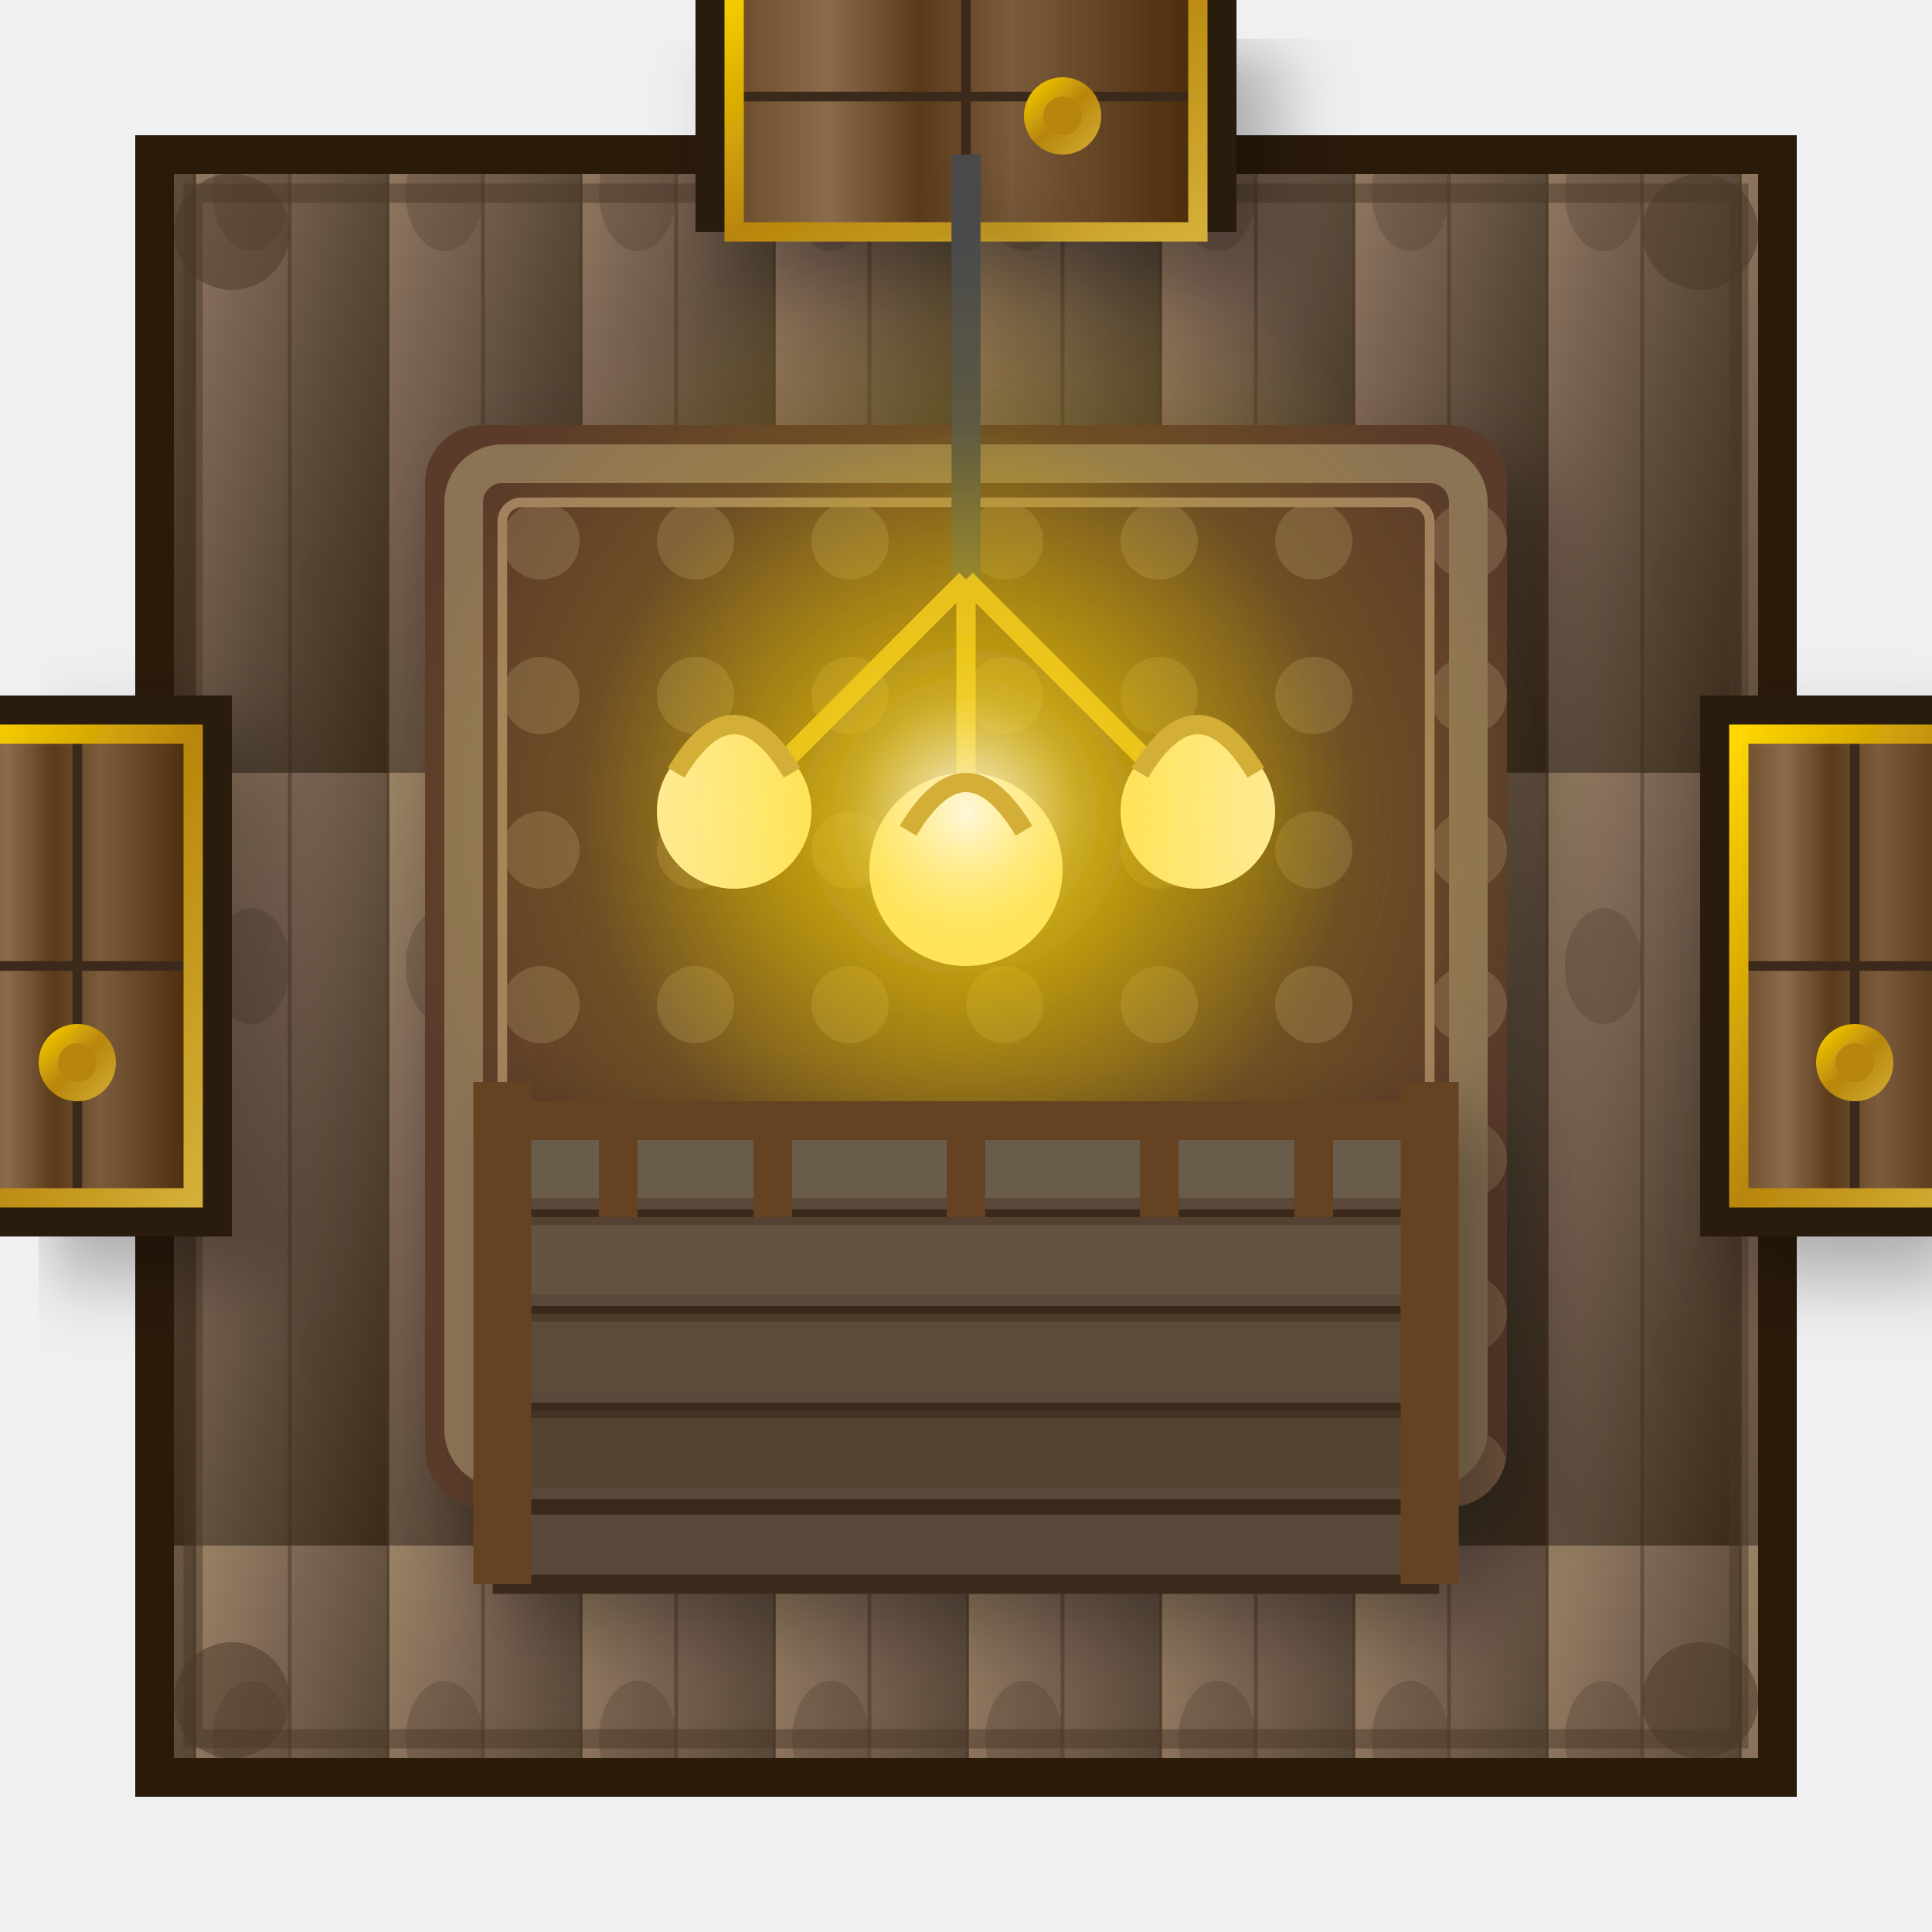
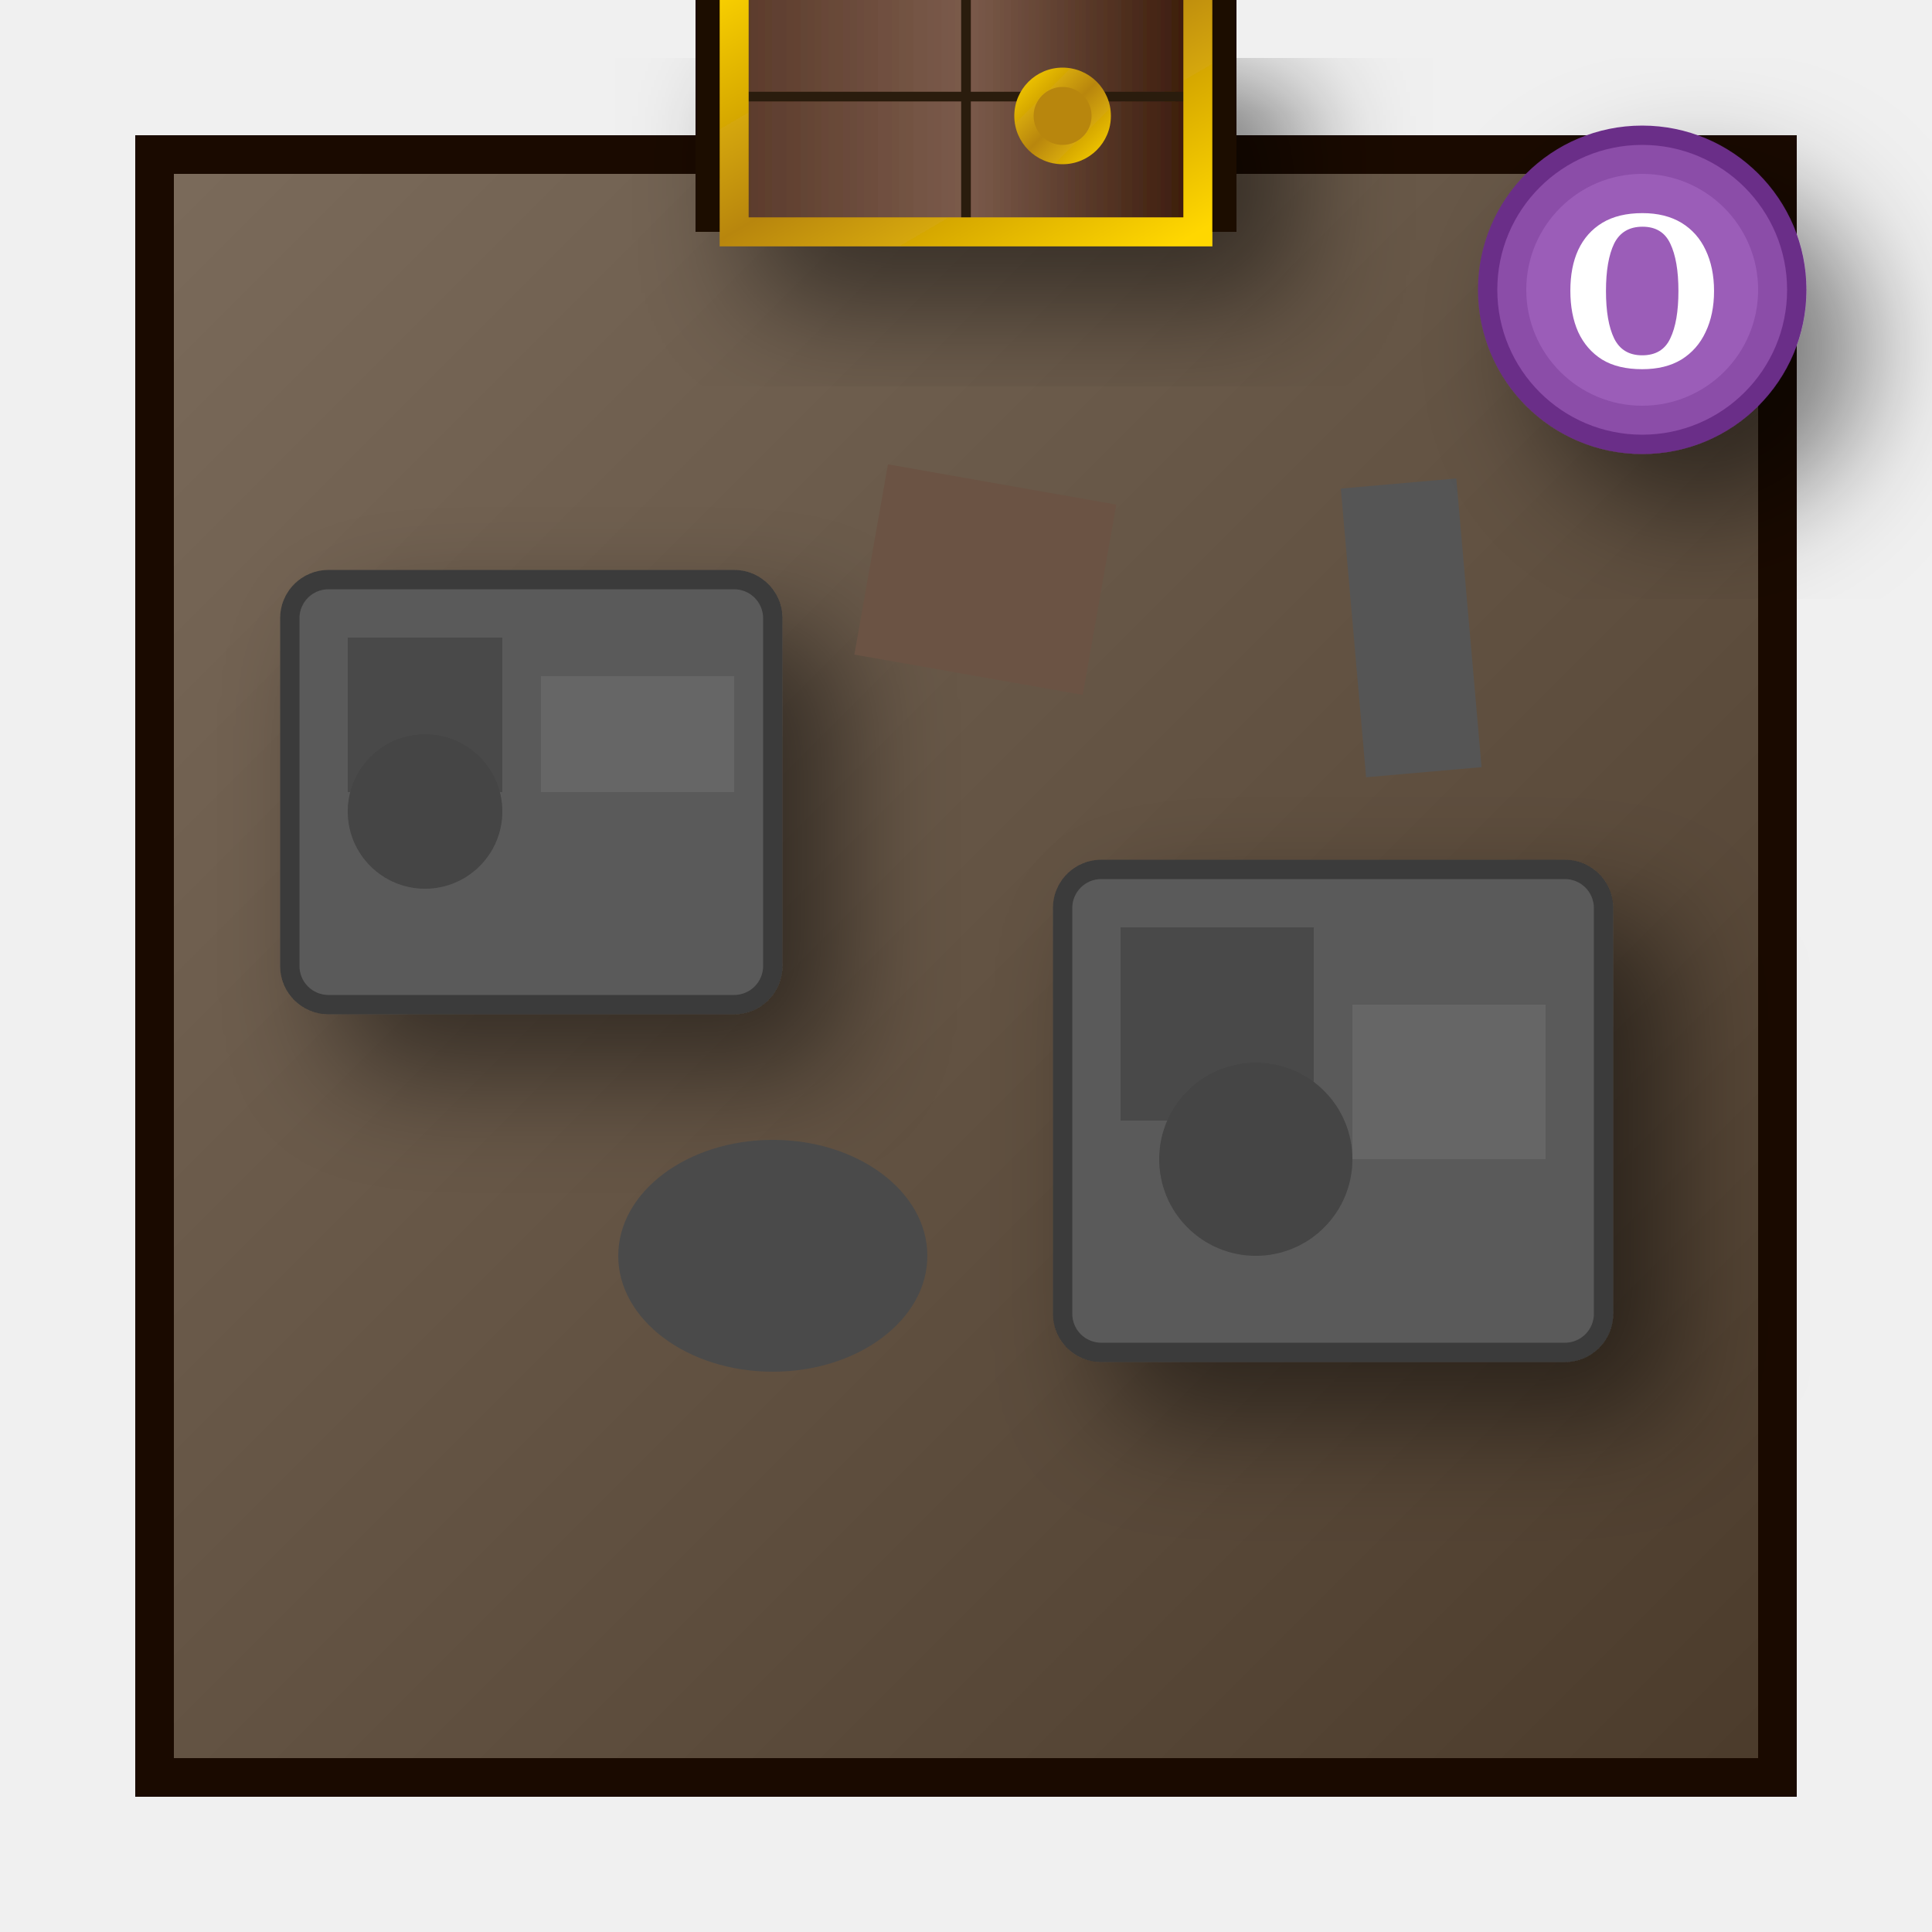
<svg xmlns="http://www.w3.org/2000/svg" viewBox="0 0 100 100" width="400" height="400">
  <defs>
    <linearGradient id="floorGrad" x1="0%" y1="0%" x2="100%" y2="100%">
-       <stop offset="0%" style="stop-color:#9B8365" />
-       <stop offset="30%" style="stop-color:#7B6354" />
-       <stop offset="60%" style="stop-color:#5A4A3A" />
-       <stop offset="100%" style="stop-color:#3A2A1A" />
+       <stop offset="0%" style="stop-color:#7B6B5B" />
+       <stop offset="100%" style="stop-color:#4B3B2B" />
    </linearGradient>
-     <pattern id="woodPattern" x="0" y="0" width="10" height="40" patternUnits="userSpaceOnUse">
-       <rect width="10" height="40" fill="url(#floorGrad)" />
-       <line x1="0" y1="0" x2="0" y2="40" stroke="#2A1A0A" stroke-width="0.3" opacity="0.6" />
-       <line x1="5" y1="0" x2="5" y2="40" stroke="#3A2A1A" stroke-width="0.2" opacity="0.4" />
-       <ellipse cx="3" cy="10" rx="2" ry="3" fill="#4A3A2A" opacity="0.3" />
-       <ellipse cx="7" cy="30" rx="1.5" ry="2" fill="#4A3A2A" opacity="0.2" />
-     </pattern>
    <linearGradient id="doorWood" x1="0%" y1="0%" x2="100%" y2="0%">
-       <stop offset="0%" style="stop-color:#6B4B2A" />
-       <stop offset="20%" style="stop-color:#8B6B4B" />
-       <stop offset="40%" style="stop-color:#5A3A1A" />
-       <stop offset="60%" style="stop-color:#7B5B3B" />
-       <stop offset="100%" style="stop-color:#4A2A0A" />
+       <stop offset="0%" style="stop-color:#5A3A2A" />
+       <stop offset="50%" style="stop-color:#7B5B4B" />
+       <stop offset="100%" style="stop-color:#3A1A0A" />
    </linearGradient>
    <linearGradient id="goldTrim" x1="0%" y1="0%" x2="100%" y2="100%">
      <stop offset="0%" style="stop-color:#FFD700" />
      <stop offset="50%" style="stop-color:#B8860B" />
-       <stop offset="100%" style="stop-color:#D4AF37" />
+       <stop offset="100%" style="stop-color:#FFD700" />
    </linearGradient>
-     <radialGradient id="lampGlow" cx="50%" cy="50%" r="50%">
-       <stop offset="0%" style="stop-color:#FFF8DC;stop-opacity:0.9" />
-       <stop offset="30%" style="stop-color:#FFD700;stop-opacity:0.5" />
-       <stop offset="70%" style="stop-color:#FFD700;stop-opacity:0.2" />
-       <stop offset="100%" style="stop-color:#FFD700;stop-opacity:0" />
-     </radialGradient>
-     <pattern id="carpetPattern" x="0" y="0" width="8" height="8" patternUnits="userSpaceOnUse">
-       <rect width="8" height="8" fill="#5A3A2A" />
-       <circle cx="4" cy="4" r="2" fill="#8B7355" opacity="0.5" />
-     </pattern>
    <filter id="softShadow" x="-50%" y="-50%" width="200%" height="200%">
-       <feGaussianBlur in="SourceAlpha" stdDeviation="2" />
-       <feOffset dx="2" dy="2" result="offsetblur" />
+       <feGaussianBlur in="SourceAlpha" stdDeviation="3" />
+       <feOffset dx="3" dy="3" result="offsetblur" />
      <feComponentTransfer>
-         <feFuncA type="linear" slope="0.3" />
+         <feFuncA type="linear" slope="0.5" />
      </feComponentTransfer>
      <feMerge>
        <feMergeNode />
        <feMergeNode in="SourceGraphic" />
      </feMerge>
    </filter>
-     <filter id="innerGlow">
-       <feGaussianBlur in="SourceAlpha" stdDeviation="3" result="blur" />
-       <feComposite in="blur" in2="SourceAlpha" operator="arithmetic" k2="-1" k3="1" result="shadowDiff" />
-       <feFlood flood-color="#FFD700" flood-opacity="0.3" />
-       <feComposite in2="shadowDiff" operator="in" />
-       <feComposite in2="SourceGraphic" operator="over" />
-     </filter>
  </defs>
-   <rect x="8" y="8" width="84" height="84" fill="url(#woodPattern)" stroke="#2A1A0A" stroke-width="2" />
-   <rect x="10" y="10" width="80" height="80" fill="none" stroke="#4A3728" stroke-width="1" opacity="0.5" />
+   <rect x="8" y="8" width="84" height="84" fill="url(#floorGrad)" stroke="#1A0A00" stroke-width="2" />
  <g filter="url(#softShadow)">
-     <rect x="36" y="-4" width="28" height="16" fill="#2A1A0A" />
-     <rect x="38" y="-2" width="24" height="14" fill="url(#doorWood)" />
-     <line x1="50" y1="-2" x2="50" y2="12" stroke="#3A2A1A" stroke-width="0.5" />
-     <line x1="38" y1="5" x2="62" y2="5" stroke="#3A2A1A" stroke-width="0.5" />
-     <rect x="38" y="-2" width="24" height="14" fill="none" stroke="url(#goldTrim)" stroke-width="1" />
-     <circle cx="55" cy="6" r="2" fill="url(#goldTrim)" />
-     <circle cx="55" cy="6" r="1" fill="#B8860B" />
+     <rect x="15" y="30" width="25" height="22" fill="#5A5A5A" stroke="#3A3A3A" stroke-width="1" rx="2" />
+     <rect x="18" y="33" width="8" height="8" fill="#4A4A4A" />
+     <rect x="28" y="35" width="10" height="6" fill="#666" />
+     <circle cx="22" cy="42" r="4" fill="#444" />
  </g>
  <g filter="url(#softShadow)">
-     <rect x="88" y="36" width="16" height="28" fill="#2A1A0A" />
-     <rect x="90" y="38" width="12" height="24" fill="url(#doorWood)" />
-     <line x1="90" y1="50" x2="102" y2="50" stroke="#3A2A1A" stroke-width="0.5" />
-     <line x1="96" y1="38" x2="96" y2="62" stroke="#3A2A1A" stroke-width="0.5" />
-     <rect x="90" y="38" width="12" height="24" fill="none" stroke="url(#goldTrim)" stroke-width="1" />
-     <circle cx="96" cy="55" r="2" fill="url(#goldTrim)" />
-     <circle cx="96" cy="55" r="1" fill="#B8860B" />
+     <rect x="55" y="45" width="28" height="25" fill="#5A5A5A" stroke="#3A3A3A" stroke-width="1" rx="2" />
+     <rect x="58" y="48" width="10" height="10" fill="#4A4A4A" />
+     <rect x="70" y="52" width="10" height="8" fill="#666" />
+     <circle cx="65" cy="60" r="5" fill="#444" />
+   </g>
+   <rect x="45" y="25" width="12" height="10" fill="#6B5344" transform="rotate(10 51 30)" />
+   <ellipse cx="40" cy="65" rx="8" ry="6" fill="#4A4A4A" />
+   <rect x="70" y="25" width="6" height="15" fill="#555" transform="rotate(-5 73 32)" />
+   <g filter="url(#softShadow)">
+     <rect x="36" y="-4" width="28" height="16" fill="#1A0A00" />
+     <rect x="38" y="-2" width="24" height="14" fill="url(#doorWood)" />
+     <line x1="50" y1="-2" x2="50" y2="12" stroke="#2A1A0A" stroke-width="0.5" />
+     <line x1="38" y1="5" x2="62" y2="5" stroke="#2A1A0A" stroke-width="0.5" />
+     <rect x="38" y="-2" width="24" height="14" fill="none" stroke="url(#goldTrim)" stroke-width="1.5" />
+     <circle cx="55" cy="6" r="2.5" fill="url(#goldTrim)" />
+     <circle cx="55" cy="6" r="1.5" fill="#B8860B" />
  </g>
  <g filter="url(#softShadow)">
-     <rect x="-4" y="36" width="16" height="28" fill="#2A1A0A" />
-     <rect x="-2" y="38" width="12" height="24" fill="url(#doorWood)" />
-     <line x1="-2" y1="50" x2="10" y2="50" stroke="#3A2A1A" stroke-width="0.5" />
-     <line x1="4" y1="38" x2="4" y2="62" stroke="#3A2A1A" stroke-width="0.5" />
-     <rect x="-2" y="38" width="12" height="24" fill="none" stroke="url(#goldTrim)" stroke-width="1" />
-     <circle cx="4" cy="55" r="2" fill="url(#goldTrim)" />
-     <circle cx="4" cy="55" r="1" fill="#B8860B" />
+     <circle cx="85" cy="15" r="8" fill="#8B4DA8" stroke="#6B2D88" stroke-width="1" />
+     <circle cx="85" cy="15" r="6" fill="#AB6DC8" opacity="0.5" />
+     <text x="85" y="19" text-anchor="middle" font-size="11" fill="#FFF" font-weight="bold" font-family="serif">O</text>
  </g>
-   <g filter="url(#softShadow)">
-     <rect x="22" y="22" width="56" height="56" fill="url(#carpetPattern)" rx="3" />
-     <rect x="24" y="24" width="52" height="52" fill="none" stroke="#8B7355" stroke-width="2" rx="2" />
-     <rect x="26" y="26" width="48" height="48" fill="none" stroke="#A08060" stroke-width="0.5" rx="1" />
-   </g>
-   <g filter="url(#softShadow)">
-     <line x1="50" y1="8" x2="50" y2="30" stroke="#4A4A4A" stroke-width="1.5" />
-     <line x1="50" y1="30" x2="38" y2="42" stroke="#D4AF37" stroke-width="1" />
-     <line x1="50" y1="30" x2="62" y2="42" stroke="#D4AF37" stroke-width="1" />
-     <line x1="50" y1="30" x2="50" y2="45" stroke="#D4AF37" stroke-width="1" />
-     <circle cx="38" cy="42" r="4" fill="#FFF8DC" filter="url(#innerGlow)" />
-     <circle cx="62" cy="42" r="4" fill="#FFF8DC" filter="url(#innerGlow)" />
-     <circle cx="50" cy="45" r="5" fill="#FFF8DC" filter="url(#innerGlow)" />
-     <circle cx="50" cy="42" r="20" fill="url(#lampGlow)" />
-     <circle cx="50" cy="42" r="30" fill="url(#lampGlow)" opacity="0.5" />
-     <path d="M35,40 Q38,35 41,40" fill="none" stroke="#D4AF37" stroke-width="1" />
-     <path d="M59,40 Q62,35 65,40" fill="none" stroke="#D4AF37" stroke-width="1" />
-     <path d="M47,43 Q50,38 53,43" fill="none" stroke="#D4AF37" stroke-width="1" />
-   </g>
-   <g filter="url(#softShadow)">
-     <rect x="26" y="58" width="48" height="24" fill="#5A4A3A" stroke="#3A2A1A" stroke-width="1" />
-     <line x1="26" y1="63" x2="74" y2="63" stroke="#3A2A1A" stroke-width="0.8" />
-     <line x1="26" y1="68" x2="74" y2="68" stroke="#3A2A1A" stroke-width="0.8" />
-     <line x1="26" y1="73" x2="74" y2="73" stroke="#3A2A1A" stroke-width="0.8" />
-     <line x1="26" y1="78" x2="74" y2="78" stroke="#3A2A1A" stroke-width="0.8" />
-     <rect x="26" y="58" width="48" height="4" fill="#7B6B5B" opacity="0.5" />
-     <rect x="26" y="63" width="48" height="4" fill="#6B5B4B" opacity="0.5" />
-     <rect x="26" y="68" width="48" height="4" fill="#5B4B3B" opacity="0.5" />
-     <rect x="26" y="73" width="48" height="4" fill="#4B3B2B" opacity="0.5" />
-     <line x1="26" y1="56" x2="26" y2="82" stroke="#654321" stroke-width="3" />
-     <line x1="74" y1="56" x2="74" y2="82" stroke="#654321" stroke-width="3" />
-     <line x1="26" y1="58" x2="74" y2="58" stroke="#654321" stroke-width="2" />
-     <line x1="32" y1="58" x2="32" y2="63" stroke="#654321" stroke-width="2" />
-     <line x1="40" y1="58" x2="40" y2="63" stroke="#654321" stroke-width="2" />
-     <line x1="50" y1="58" x2="50" y2="63" stroke="#654321" stroke-width="2" />
-     <line x1="60" y1="58" x2="60" y2="63" stroke="#654321" stroke-width="2" />
-     <line x1="68" y1="58" x2="68" y2="63" stroke="#654321" stroke-width="2" />
-   </g>
-   <circle cx="12" cy="12" r="3" fill="#4A3728" opacity="0.5" />
-   <circle cx="88" cy="12" r="3" fill="#4A3728" opacity="0.5" />
-   <circle cx="12" cy="88" r="3" fill="#4A3728" opacity="0.5" />
-   <circle cx="88" cy="88" r="3" fill="#4A3728" opacity="0.5" />
</svg>
